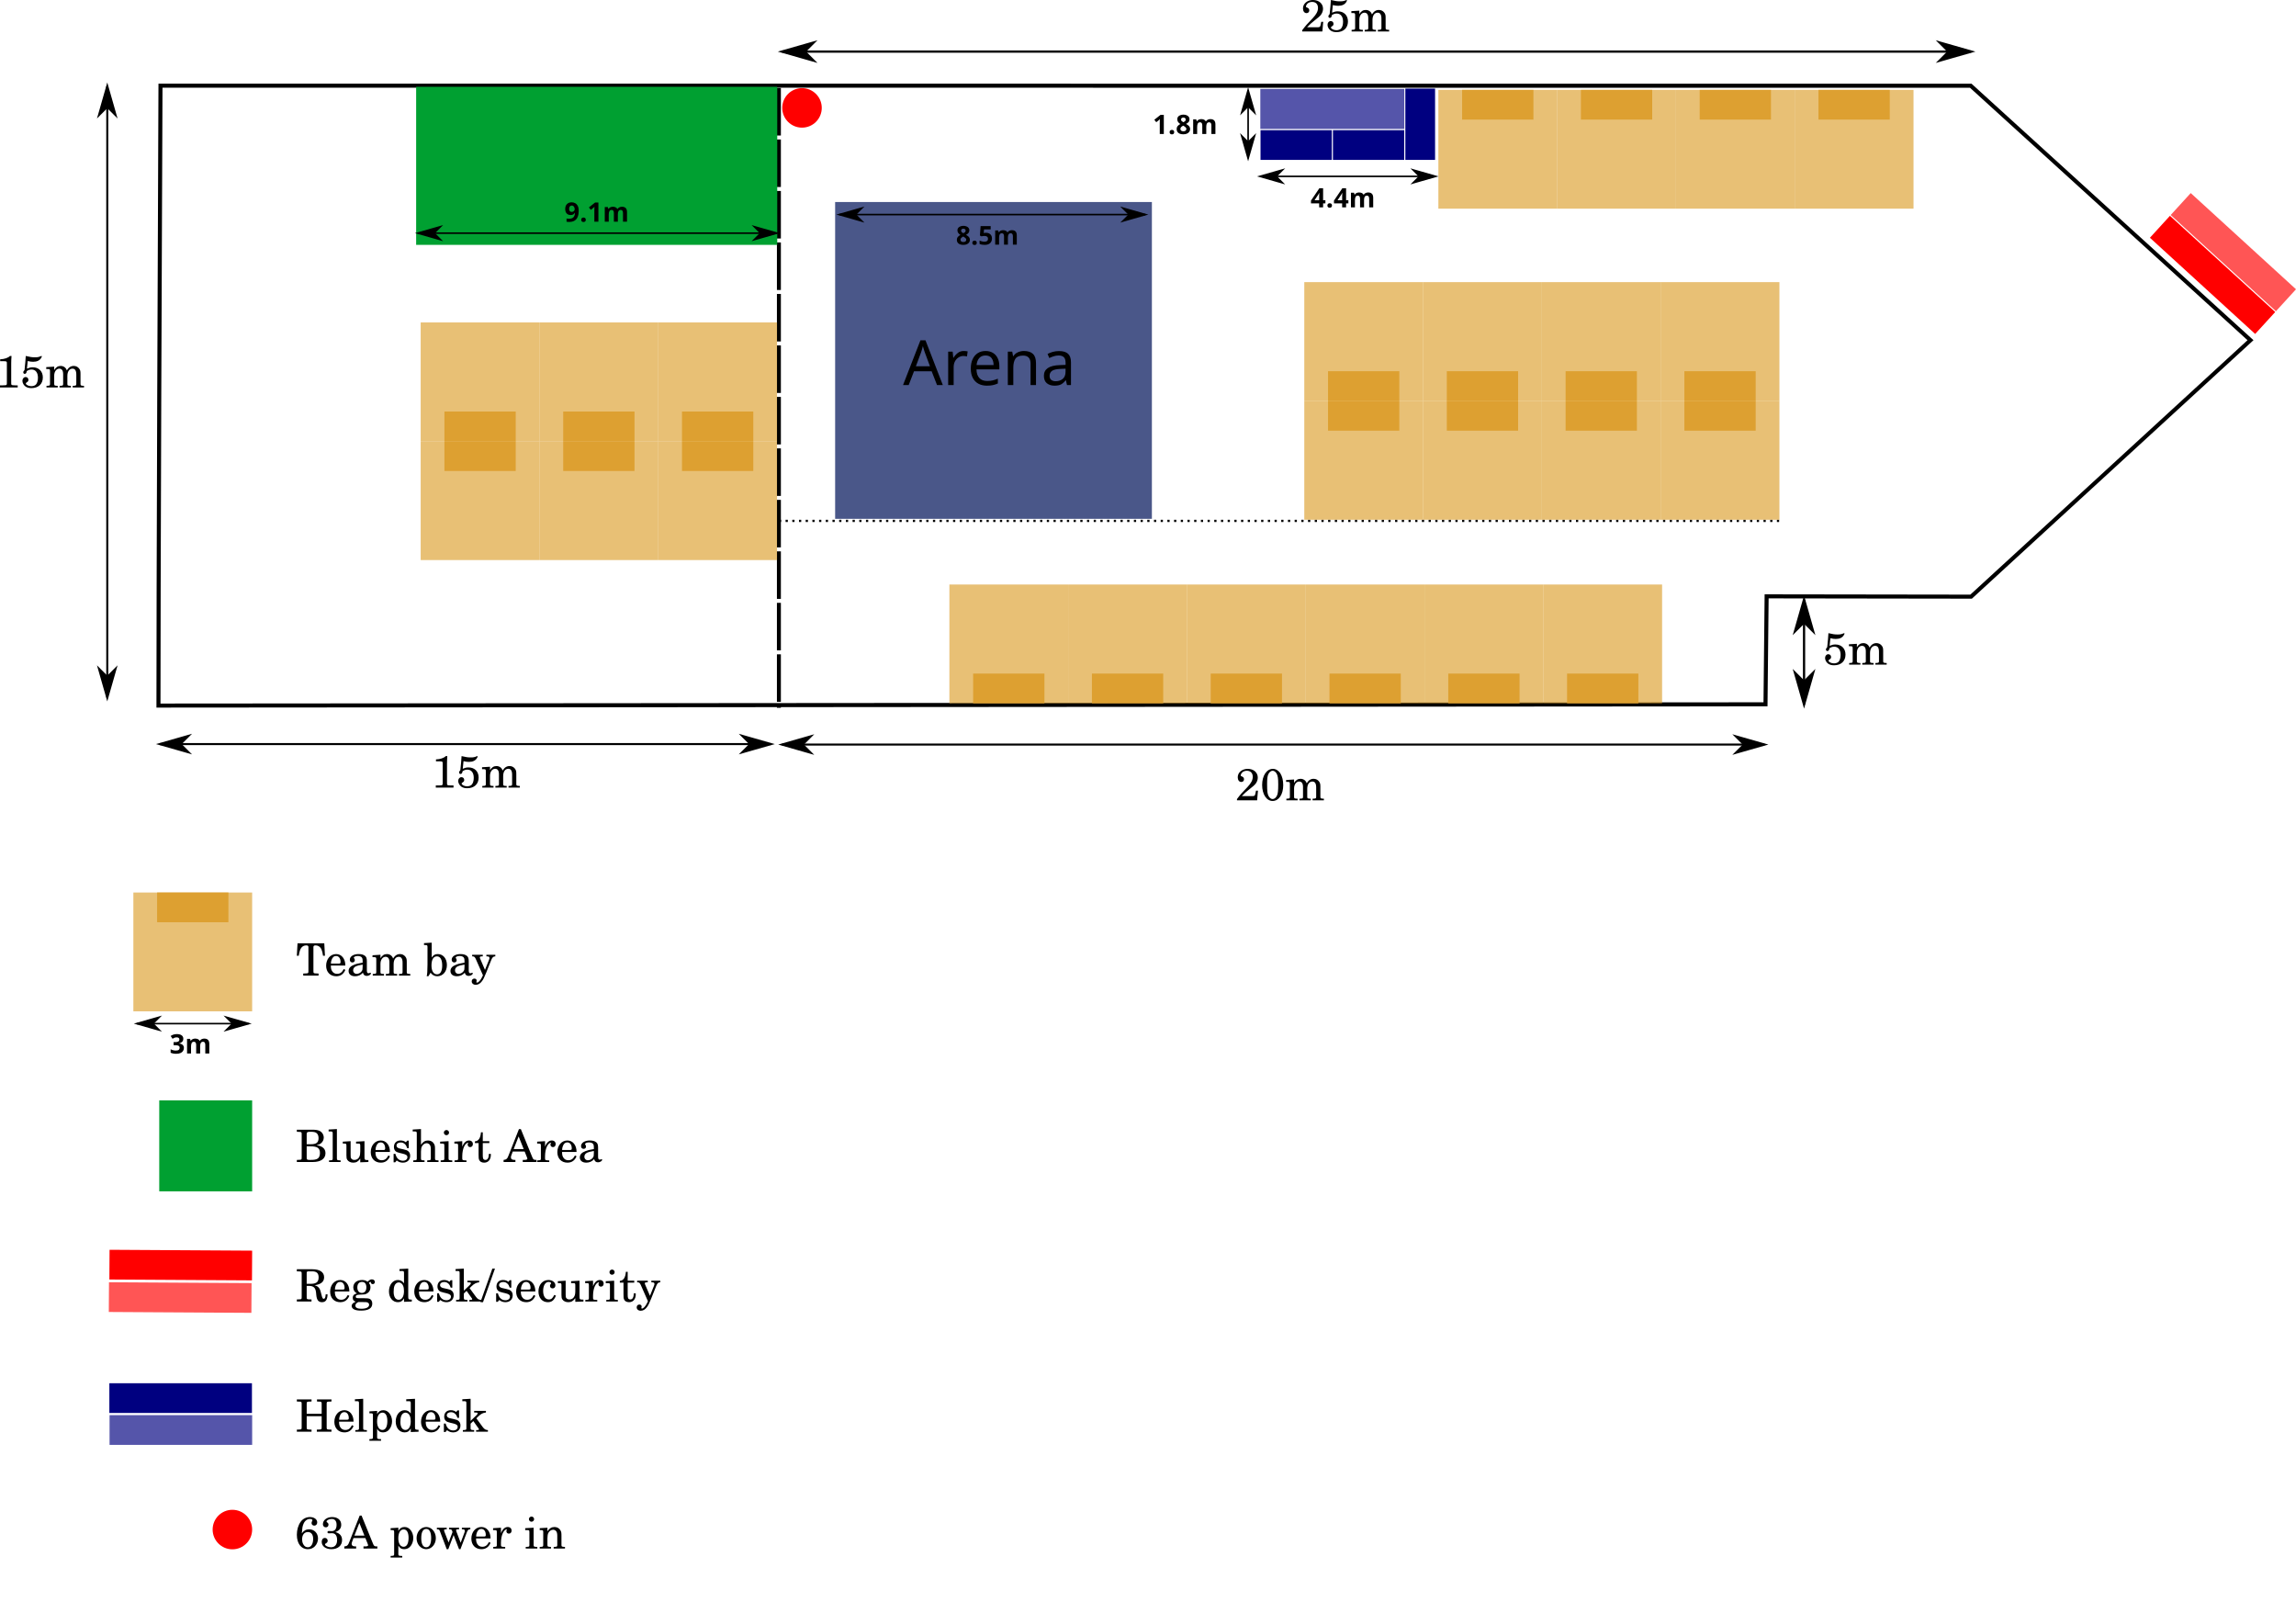
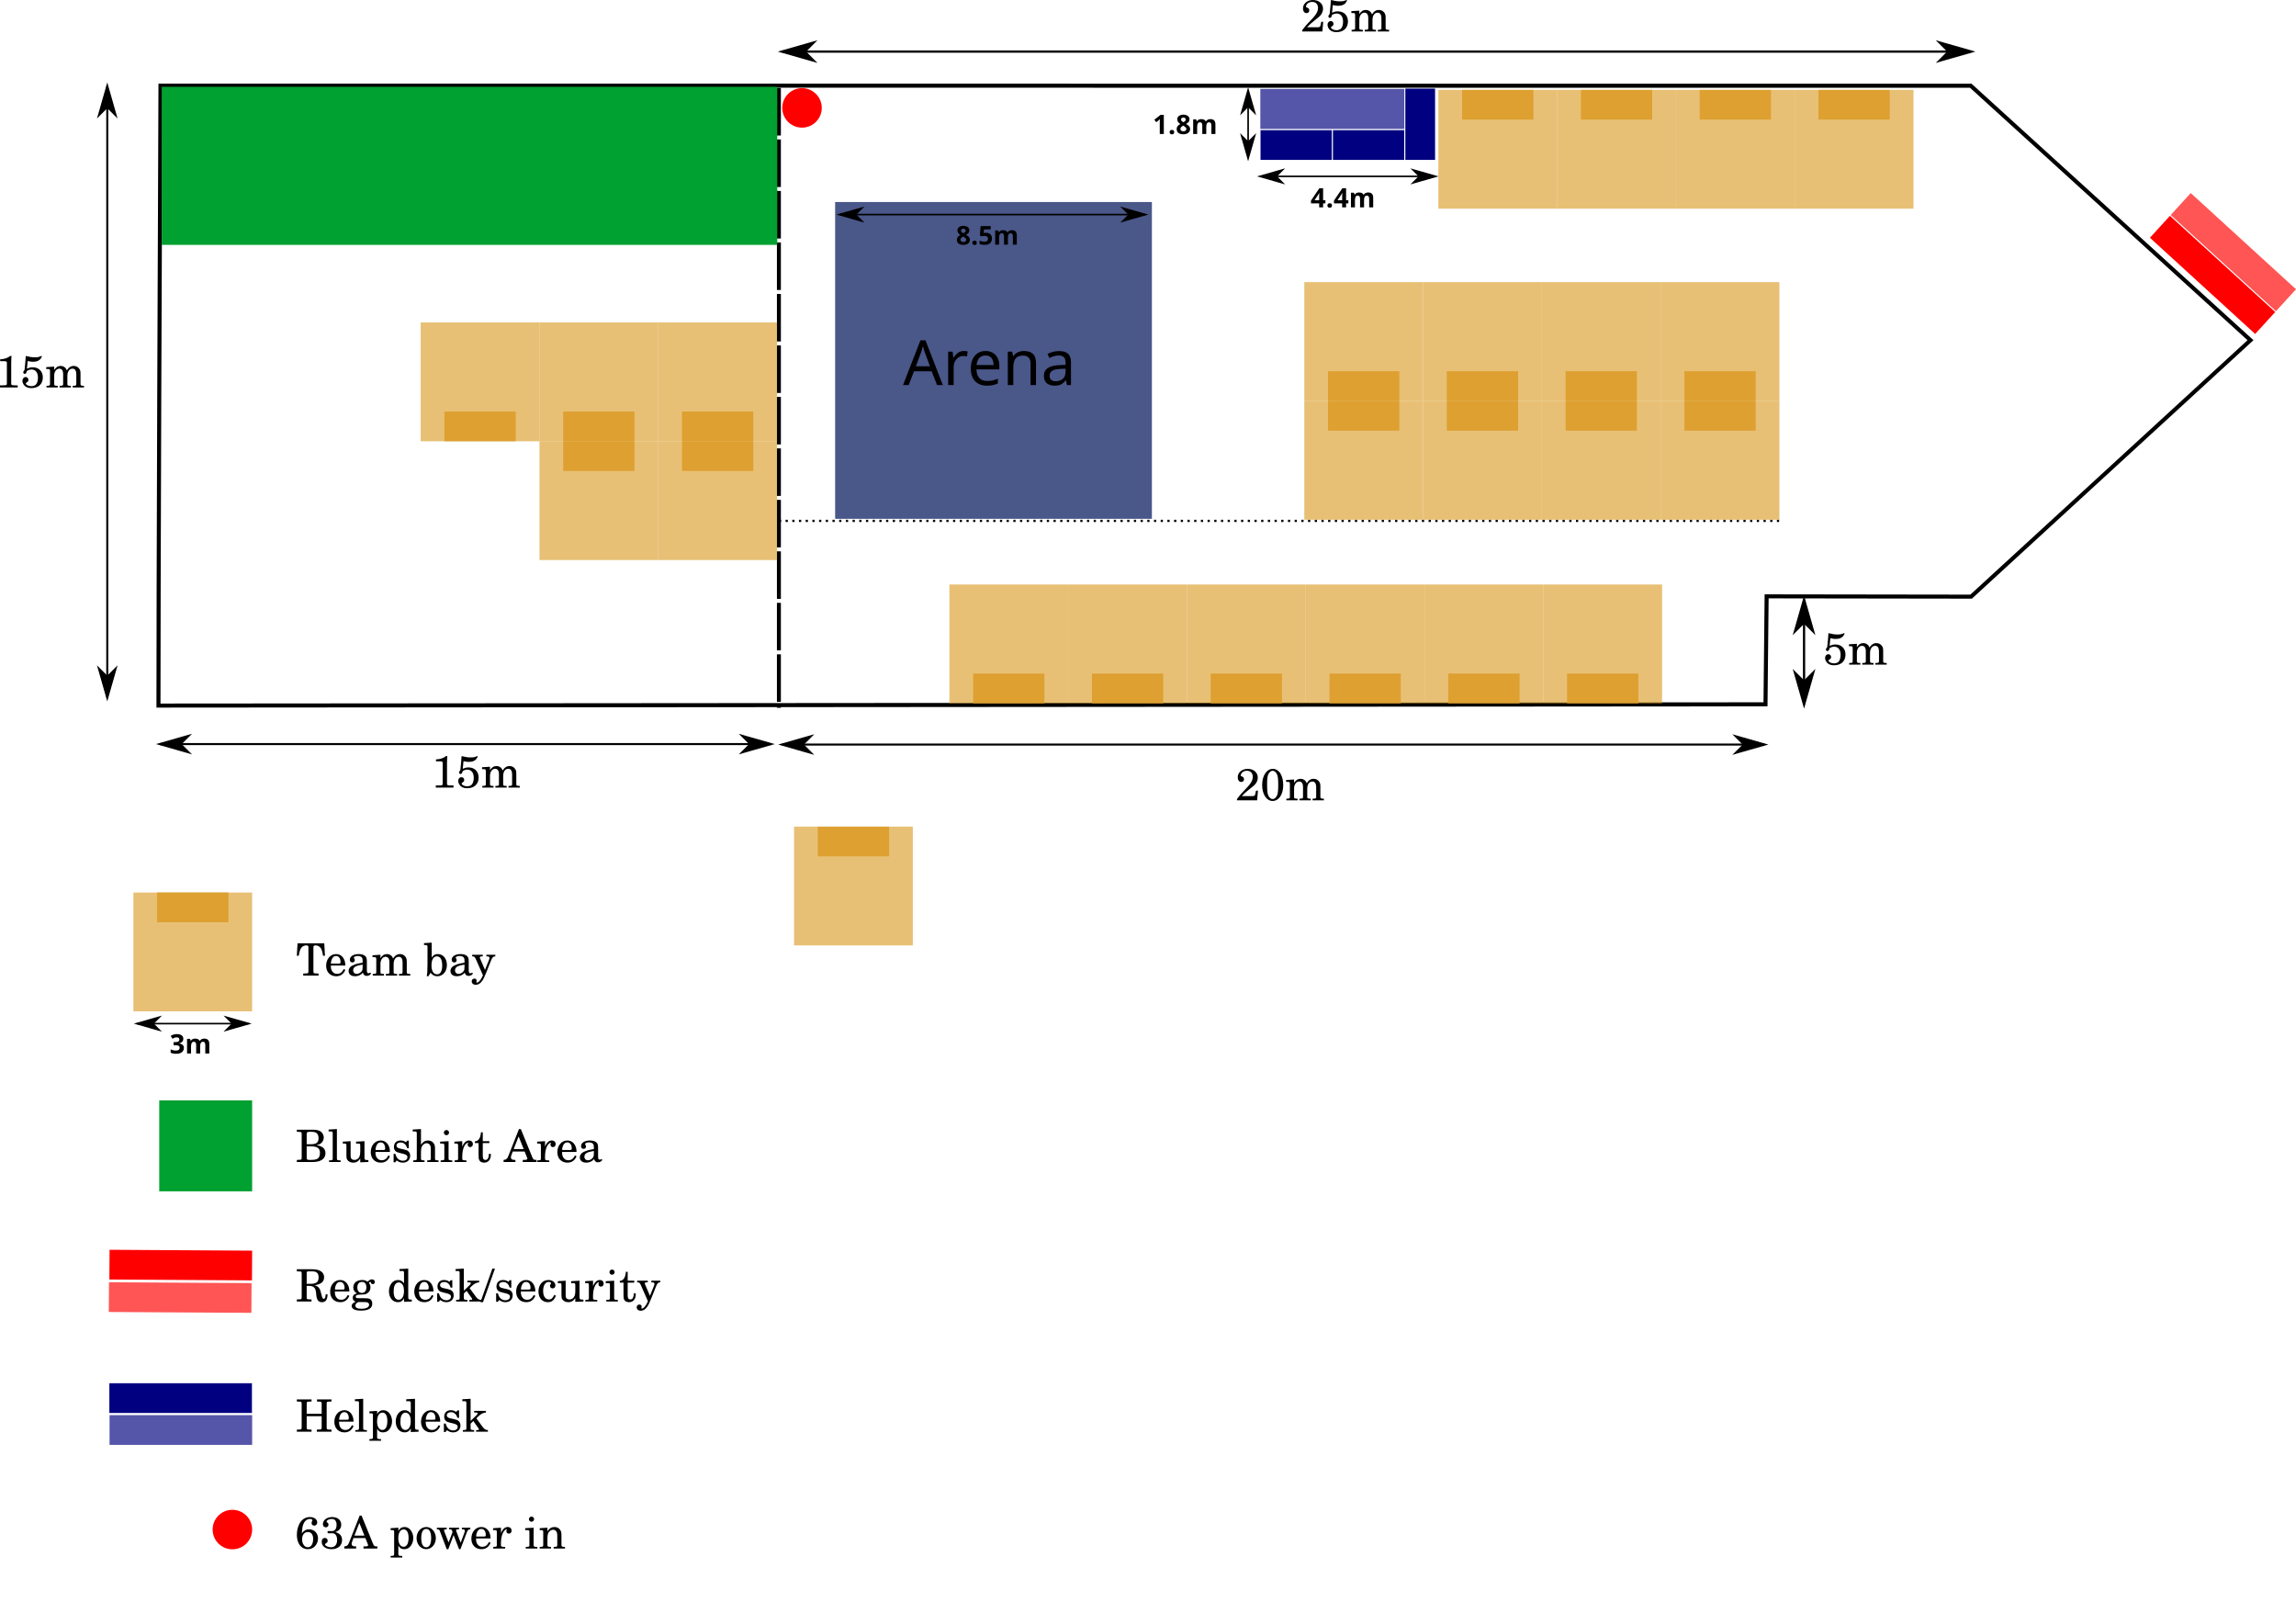
<svg xmlns="http://www.w3.org/2000/svg" xmlns:xlink="http://www.w3.org/1999/xlink" width="1027.343" height="716.59" id="svg2" version="1.1">
  <defs id="defs4">
    <marker orient="auto" refY="0" refX="0" id="Arrow2Mstart" style="overflow:visible">
      <path id="path4022" style="font-size:12px;fill-rule:evenodd;stroke-width:0.625;stroke-linejoin:round" d="M 8.719,4.034 -2.207,0.016 8.719,-4.002 c -1.745,2.372 -1.735,5.617 -6e-7,8.035 z" transform="scale(0.6,0.6)" />
    </marker>
    <marker orient="auto" refY="0" refX="0" id="Arrow1Sstart" style="overflow:visible">
      <path id="path4010" d="M 0,0 5,-5 -12.5,0 5,5 0,0 z" style="fill-rule:evenodd;stroke:#000000;stroke-width:1pt;marker-start:none" transform="matrix(0.2,0,0,0.2,1.2,0)" />
    </marker>
    <marker orient="auto" refY="0" refX="0" id="Arrow2Lend" style="overflow:visible">
      <path id="path3824" style="font-size:12px;fill-rule:evenodd;stroke-width:0.625;stroke-linejoin:round" d="M 8.719,4.034 -2.207,0.016 8.719,-4.002 c -1.745,2.372 -1.735,5.617 -6e-7,8.035 z" transform="matrix(-1.1,0,0,-1.1,-1.1,0)" />
    </marker>
    <marker orient="auto" refY="0" refX="0" id="Arrow2Lstart" style="overflow:visible">
      <path id="path3821" style="font-size:12px;fill-rule:evenodd;stroke-width:0.625;stroke-linejoin:round" d="M 8.719,4.034 -2.207,0.016 8.719,-4.002 c -1.745,2.372 -1.735,5.617 -6e-7,8.035 z" transform="matrix(1.1,0,0,1.1,1.1,0)" />
    </marker>
    <marker orient="auto" refY="0" refX="0" id="Arrow1Lend" style="overflow:visible">
      <path id="path3806" d="M 0,0 5,-5 -12.5,0 5,5 0,0 z" style="fill-rule:evenodd;stroke:#000000;stroke-width:1pt;marker-start:none" transform="matrix(-0.8,0,0,-0.8,-10,0)" />
    </marker>
    <marker orient="auto" refY="0" refX="0" id="Arrow1Lstart" style="overflow:visible">
      <path id="path3803" d="M 0,0 5,-5 -12.5,0 5,5 0,0 z" style="fill-rule:evenodd;stroke:#000000;stroke-width:1pt;marker-start:none" transform="matrix(0.8,0,0,0.8,10,0)" />
    </marker>
    <marker orient="auto" refY="0" refX="0" id="Arrow1Lstart-2" style="overflow:visible">
      <path id="path3803-0" d="M 0,0 5,-5 -12.5,0 5,5 0,0 z" style="fill-rule:evenodd;stroke:#000000;stroke-width:1pt;marker-start:none" transform="matrix(0.8,0,0,0.8,10,0)" />
    </marker>
    <marker orient="auto" refY="0" refX="0" id="Arrow1Lend-4" style="overflow:visible">
      <path id="path3806-5" d="M 0,0 5,-5 -12.5,0 5,5 0,0 z" style="fill-rule:evenodd;stroke:#000000;stroke-width:1pt;marker-start:none" transform="matrix(-0.8,0,0,-0.8,-10,0)" />
    </marker>
    <marker orient="auto" refY="0" refX="0" id="Arrow1Lstart-3" style="overflow:visible">
      <path id="path3803-7" d="M 0,0 5,-5 -12.5,0 5,5 0,0 z" style="fill-rule:evenodd;stroke:#000000;stroke-width:1pt;marker-start:none" transform="matrix(0.8,0,0,0.8,10,0)" />
    </marker>
    <marker orient="auto" refY="0" refX="0" id="Arrow1Lend-6" style="overflow:visible">
      <path id="path3806-56" d="M 0,0 5,-5 -12.5,0 5,5 0,0 z" style="fill-rule:evenodd;stroke:#000000;stroke-width:1pt;marker-start:none" transform="matrix(-0.8,0,0,-0.8,-10,0)" />
    </marker>
    <marker orient="auto" refY="0" refX="0" id="Arrow1Lstart-23" style="overflow:visible">
      <path id="path3803-1" d="M 0,0 5,-5 -12.5,0 5,5 0,0 z" style="fill-rule:evenodd;stroke:#000000;stroke-width:1pt;marker-start:none" transform="matrix(0.8,0,0,0.8,10,0)" />
    </marker>
    <marker orient="auto" refY="0" refX="0" id="Arrow1Lend-8" style="overflow:visible">
      <path id="path3806-7" d="M 0,0 5,-5 -12.5,0 5,5 0,0 z" style="fill-rule:evenodd;stroke:#000000;stroke-width:1pt;marker-start:none" transform="matrix(-0.8,0,0,-0.8,-10,0)" />
    </marker>
    <marker orient="auto" refY="0" refX="0" id="Arrow1Lstart-27" style="overflow:visible">
      <path id="path3803-14" d="M 0,0 5,-5 -12.5,0 5,5 0,0 z" style="fill-rule:evenodd;stroke:#000000;stroke-width:1pt;marker-start:none" transform="matrix(0.8,0,0,0.8,10,0)" />
    </marker>
    <marker orient="auto" refY="0" refX="0" id="Arrow1Lend-0" style="overflow:visible">
      <path id="path3806-3" d="M 0,0 5,-5 -12.5,0 5,5 0,0 z" style="fill-rule:evenodd;stroke:#000000;stroke-width:1pt;marker-start:none" transform="matrix(-0.8,0,0,-0.8,-10,0)" />
    </marker>
    <marker orient="auto" refY="0" refX="0" id="Arrow2Lend-1" style="overflow:visible">
      <path id="path3824-7" style="font-size:12px;fill-rule:evenodd;stroke-width:0.625;stroke-linejoin:round" d="M 8.719,4.034 -2.207,0.016 8.719,-4.002 c -1.745,2.372 -1.735,5.617 -6e-7,8.035 z" transform="matrix(-1.1,0,0,-1.1,-1.1,0)" />
    </marker>
    <marker orient="auto" refY="0" refX="0" id="Arrow2Lstart-8" style="overflow:visible">
      <path id="path3821-3" style="font-size:12px;fill-rule:evenodd;stroke-width:0.625;stroke-linejoin:round" d="M 8.719,4.034 -2.207,0.016 8.719,-4.002 c -1.745,2.372 -1.735,5.617 -6e-7,8.035 z" transform="matrix(1.1,0,0,1.1,1.1,0)" />
    </marker>
    <marker orient="auto" refY="0" refX="0" id="Arrow1Lstart-1" style="overflow:visible">
      <path id="path3803-2" d="M 0,0 5,-5 -12.5,0 5,5 0,0 z" style="fill-rule:evenodd;stroke:#000000;stroke-width:1pt;marker-start:none" transform="matrix(0.8,0,0,0.8,10,0)" />
    </marker>
    <marker orient="auto" refY="0" refX="0" id="Arrow1Lend-7" style="overflow:visible">
      <path id="path3806-70" d="M 0,0 5,-5 -12.5,0 5,5 0,0 z" style="fill-rule:evenodd;stroke:#000000;stroke-width:1pt;marker-start:none" transform="matrix(-0.8,0,0,-0.8,-10,0)" />
    </marker>
    <marker orient="auto" refY="0" refX="0" id="Arrow1Lstart-0" style="overflow:visible">
      <path id="path3803-5" d="M 0,0 5,-5 -12.5,0 5,5 0,0 z" style="fill-rule:evenodd;stroke:#000000;stroke-width:1pt;marker-start:none" transform="matrix(0.8,0,0,0.8,10,0)" />
    </marker>
    <marker orient="auto" refY="0" refX="0" id="Arrow1Lend-1" style="overflow:visible">
      <path id="path3806-0" d="M 0,0 5,-5 -12.5,0 5,5 0,0 z" style="fill-rule:evenodd;stroke:#000000;stroke-width:1pt;marker-start:none" transform="matrix(-0.8,0,0,-0.8,-10,0)" />
    </marker>
    <marker orient="auto" refY="0" refX="0" id="Arrow1Lstart-7" style="overflow:visible">
      <path id="path3803-07" d="M 0,0 5,-5 -12.5,0 5,5 0,0 z" style="fill-rule:evenodd;stroke:#000000;stroke-width:1pt;marker-start:none" transform="matrix(0.8,0,0,0.8,10,0)" />
    </marker>
    <marker orient="auto" refY="0" refX="0" id="Arrow1Lend-19" style="overflow:visible">
      <path id="path3806-59" d="M 0,0 5,-5 -12.5,0 5,5 0,0 z" style="fill-rule:evenodd;stroke:#000000;stroke-width:1pt;marker-start:none" transform="matrix(-0.8,0,0,-0.8,-10,0)" />
    </marker>
    <marker orient="auto" refY="0" refX="0" id="Arrow1Lstart-7-8" style="overflow:visible">
      <path id="path3803-07-6" d="M 0,0 5,-5 -12.5,0 5,5 0,0 z" style="fill-rule:evenodd;stroke:#000000;stroke-width:1pt;marker-start:none" transform="matrix(0.8,0,0,0.8,10,0)" />
    </marker>
    <marker orient="auto" refY="0" refX="0" id="Arrow1Lend-19-0" style="overflow:visible">
      <path id="path3806-59-3" d="M 0,0 5,-5 -12.5,0 5,5 0,0 z" style="fill-rule:evenodd;stroke:#000000;stroke-width:1pt;marker-start:none" transform="matrix(-0.8,0,0,-0.8,-10,0)" />
    </marker>
    <marker orient="auto" refY="0" refX="0" id="Arrow1Lstart-7-3" style="overflow:visible">
      <path id="path3803-07-8" d="M 0,0 5,-5 -12.5,0 5,5 0,0 z" style="fill-rule:evenodd;stroke:#000000;stroke-width:1pt;marker-start:none" transform="matrix(0.8,0,0,0.8,10,0)" />
    </marker>
    <marker orient="auto" refY="0" refX="0" id="Arrow1Lend-19-9" style="overflow:visible">
      <path id="path3806-59-2" d="M 0,0 5,-5 -12.5,0 5,5 0,0 z" style="fill-rule:evenodd;stroke:#000000;stroke-width:1pt;marker-start:none" transform="matrix(-0.8,0,0,-0.8,-10,0)" />
    </marker>
    <marker orient="auto" refY="0" refX="0" id="Arrow1Lstart-7-4" style="overflow:visible">
      <path id="path3803-07-7" d="M 0,0 5,-5 -12.5,0 5,5 0,0 z" style="fill-rule:evenodd;stroke:#000000;stroke-width:1pt;marker-start:none" transform="matrix(0.8,0,0,0.8,10,0)" />
    </marker>
    <marker orient="auto" refY="0" refX="0" id="Arrow1Lend-19-98" style="overflow:visible">
      <path id="path3806-59-5" d="M 0,0 5,-5 -12.5,0 5,5 0,0 z" style="fill-rule:evenodd;stroke:#000000;stroke-width:1pt;marker-start:none" transform="matrix(-0.8,0,0,-0.8,-10,0)" />
    </marker>
  </defs>
  <g id="layer1" transform="translate(-59.0285,-394.2822)" style="display:inline">
    <path style="fill:none;stroke:#000000;stroke-width:1.806;stroke-linecap:butt;stroke-linejoin:miter;stroke-miterlimit:4;stroke-opacity:1;stroke-dasharray:none" d="m 130.836,432.595 810.021,0.053 L 1066.012,546.472 941,661.201 849.503,661.065 849,709.362 129.933,709.929 c 0,0 -0.078,-48.41 0.903,-277.334 z" id="path3004" />
    <path style="fill:none;stroke:#000000;stroke-width:0.999;stroke-linecap:butt;stroke-linejoin:miter;stroke-miterlimit:4;stroke-opacity:1;stroke-dasharray:0.999, 1.998;stroke-dashoffset:0" d="m 407.547,627.307 449.114,0" id="path3776" />
    <path style="fill:none;stroke:#000000;stroke-width:1.772;stroke-linecap:butt;stroke-linejoin:miter;stroke-miterlimit:4;stroke-opacity:1;stroke-dasharray:21.26, 1.772;stroke-dashoffset:0" d="m 407.547,433.648 0,277.281" id="path3778" />
    <path style="fill:none;stroke:#000000;stroke-width:0.999;stroke-linecap:butt;stroke-linejoin:miter;stroke-miterlimit:4;stroke-opacity:1;stroke-dasharray:none;marker-start:url(#Arrow1Lstart-7);marker-end:url(#Arrow1Lend-19)" d="m 409,417.362 532,0" id="path3105" />
    <text xml:space="preserve" style="font-size:20px;font-style:normal;font-variant:normal;font-weight:500;font-stretch:normal;line-height:125%;letter-spacing:0px;word-spacing:0px;fill:#000000;fill-opacity:1;stroke:none;font-family:Century Schoolbook L;-inkscape-font-specification:Century Schoolbook L Medium" x="641" y="408.362" id="text5153">
      <tspan id="tspan5155" x="641" y="408.362">25m</tspan>
    </text>
    <path style="fill:none;stroke:#000000;stroke-width:1px;stroke-linecap:butt;stroke-linejoin:miter;stroke-opacity:1;marker-start:url(#Arrow1Lstart-7);marker-end:url(#Arrow1Lend-19)" d="m 866.25,662.612 0,46.75" id="path5157" />
    <text xml:space="preserve" style="font-size:20px;font-style:normal;font-variant:normal;font-weight:500;font-stretch:normal;line-height:125%;letter-spacing:0px;word-spacing:0px;fill:#000000;fill-opacity:1;stroke:none;font-family:Century Schoolbook L;-inkscape-font-specification:Century Schoolbook L Medium" x="874.75" y="691.612" id="text6055">
      <tspan id="tspan6057" x="874.75" y="691.612">5m</tspan>
    </text>
    <path style="fill:none;stroke:#000000;stroke-width:0.908;stroke-linecap:butt;stroke-linejoin:miter;stroke-miterlimit:4;stroke-opacity:1;stroke-dasharray:none;marker-start:url(#Arrow1Lstart-7);marker-end:url(#Arrow1Lend-19);display:inline" d="m 409,727.37 439.536,0" id="path3105-3" />
    <text xml:space="preserve" style="font-size:20px;font-style:normal;font-variant:normal;font-weight:500;font-stretch:normal;line-height:125%;letter-spacing:0px;word-spacing:0px;fill:#000000;fill-opacity:1;stroke:none;display:inline;font-family:Century Schoolbook L;-inkscape-font-specification:Century Schoolbook L Medium" x="611.803" y="752.311" id="text5153-6">
      <tspan id="tspan5155-1" x="611.803" y="752.311">20m</tspan>
    </text>
    <path style="fill:none;stroke:#000000;stroke-width:0.908;stroke-linecap:butt;stroke-linejoin:miter;stroke-miterlimit:4;stroke-opacity:1;stroke-dasharray:none;marker-start:url(#Arrow1Lstart-7);marker-end:url(#Arrow1Lend-19);display:inline" d="m 130.585,727.155 273.366,0" id="path3105-3-4" />
    <path style="fill:none;stroke:#000000;stroke-width:0.908;stroke-linecap:butt;stroke-linejoin:miter;stroke-miterlimit:4;stroke-opacity:1;stroke-dasharray:none;marker-start:url(#Arrow1Lstart-7);marker-end:url(#Arrow1Lend-19);display:inline" d="m 107.028,706.294 0,-273.366" id="path3105-3-4-4" />
    <text xml:space="preserve" style="font-size:20px;font-style:normal;font-variant:normal;font-weight:500;font-stretch:normal;line-height:125%;letter-spacing:0px;word-spacing:0px;fill:#000000;fill-opacity:1;stroke:none;font-family:Century Schoolbook L;-inkscape-font-specification:Century Schoolbook L Medium" x="252.029" y="746.611" id="text6200">
      <tspan id="tspan6202" x="252.029" y="746.611">15m</tspan>
    </text>
    <text xml:space="preserve" style="font-size:20px;font-style:normal;font-variant:normal;font-weight:500;font-stretch:normal;line-height:125%;letter-spacing:0px;word-spacing:0px;fill:#000000;fill-opacity:1;stroke:none;font-family:Century Schoolbook L;-inkscape-font-specification:Century Schoolbook L Medium" x="57.028" y="567.611" id="text6204">
      <tspan id="tspan6206" x="57.028" y="567.611">15m</tspan>
    </text>
    <path style="fill:#ff0000;fill-opacity:1;stroke:none" id="path6210" d="m 393.858,367.245 c 0,4.882 -3.957,8.839 -8.839,8.839 -4.882,0 -8.839,-3.957 -8.839,-8.839 0,-4.882 3.957,-8.839 8.839,-8.839 4.882,0 8.839,3.957 8.839,8.839 z" transform="translate(32.86555,75.29975)" />
    <path style="fill:#ff0000;fill-opacity:1;stroke:none;display:inline" id="path6210-8" d="m 393.858,367.245 a 8.839,8.839 0 1 1 -17.678,0 8.839,8.839 0 1 1 17.678,0 z" transform="translate(-222.0066,711.303)" />
    <text xml:space="preserve" style="font-size:20px;font-style:normal;font-variant:normal;font-weight:500;font-stretch:normal;line-height:125%;letter-spacing:0px;word-spacing:0px;fill:#000000;fill-opacity:1;stroke:none;font-family:Century Schoolbook L;-inkscape-font-specification:Century Schoolbook L Medium" x="191.013" y="1087.033" id="text6241">
      <tspan id="tspan6243" x="191.013" y="1087.033">63A power in</tspan>
    </text>
  </g>
  <g id="layer2" style="display:inline" transform="translate(-59.0285,-86.01448)">
    <rect style="fill:#4a5789;fill-opacity:1;stroke-width:1.772;stroke-miterlimit:4;stroke-dasharray:21.26, 1.772;stroke-dashoffset:0" id="rect3780" width="141.732" height="141.732" x="432.708" y="176.389" />
    <text xml:space="preserve" style="font-size:27.89px;font-style:normal;font-weight:normal;line-height:125%;letter-spacing:0px;word-spacing:0px;fill:#000000;fill-opacity:1;stroke:none;font-family:Sans" x="463.095" y="258.266" id="text3047">
      <tspan id="tspan3049" x="463.095" y="258.266">Arena</tspan>
    </text>
  </g>
  <g id="layer3" style="display:inline" transform="translate(-59.0285,-86.01448)">
-     <rect style="fill:#00a031;fill-opacity:1;stroke-width:1.772;stroke-miterlimit:4;stroke-dasharray:21.26, 1.772;stroke-dashoffset:0" id="rect3881" width="161.57" height="70.711" x="245.231" y="124.846" />
+     <rect style="fill:#00a031;fill-opacity:1;stroke-width:1.772;stroke-miterlimit:4;stroke-dasharray:21.26, 1.772;stroke-dashoffset:0" id="rect3881" width="275.415" height="70.711" x="131.387" y="124.846" />
    <text xml:space="preserve" style="font-size:20px;font-style:normal;font-variant:normal;font-weight:500;font-stretch:normal;line-height:125%;letter-spacing:0px;word-spacing:0px;fill:#000000;fill-opacity:1;stroke:none;font-family:Century Schoolbook L;-inkscape-font-specification:Century Schoolbook L Medium" x="191.473" y="522.455" id="text3038">
      <tspan id="tspan3040" x="191.473" y="522.455">Team bay</tspan>
    </text>
    <rect style="fill:#00a031;fill-opacity:1;stroke-width:1.772;stroke-miterlimit:4;stroke-dasharray:21.26, 1.772;stroke-dashoffset:0" id="rect3881-6" width="41.57" height="40.711" x="130.282" y="578.266" />
    <text xml:space="preserve" style="font-size:20px;font-style:normal;font-variant:normal;font-weight:500;font-stretch:normal;line-height:125%;letter-spacing:0px;word-spacing:0px;fill:#000000;fill-opacity:1;stroke:none;font-family:Century Schoolbook L;-inkscape-font-specification:Century Schoolbook L Medium" x="191.253" y="605.841" id="text3038-1">
      <tspan x="191.253" y="605.841" id="tspan3111">Blueshirt Area</tspan>
    </text>
    <rect style="fill:#ff0000;fill-opacity:1;stroke-width:1.772;stroke-miterlimit:4;stroke-dasharray:21.26, 1.772;stroke-dashoffset:0" id="rect3115" width="13.3" height="63.8" x="-559.944" y="-947.335" transform="matrix(-0.6745057,0.7382696,-0.7382696,-0.6745057,0,0)" />
    <text xml:space="preserve" style="font-size:20px;font-style:normal;font-variant:normal;font-weight:500;font-stretch:normal;line-height:125%;letter-spacing:0px;word-spacing:0px;fill:#000000;fill-opacity:1;stroke:none;font-family:Century Schoolbook L;-inkscape-font-specification:Century Schoolbook L Medium" x="191.273" y="726.509" id="text3175">
      <tspan x="191.273" y="726.509" id="tspan3179">Helpdesk</tspan>
    </text>
    <text xml:space="preserve" style="font-size:20px;font-style:normal;font-variant:normal;font-weight:500;font-stretch:normal;line-height:125%;letter-spacing:0px;word-spacing:0px;fill:#000000;fill-opacity:1;stroke:none;font-family:Century Schoolbook L;-inkscape-font-specification:Century Schoolbook L Medium" x="191.333" y="668.266" id="text3041">
      <tspan id="tspan3043" x="191.333" y="668.266">Reg desk/security</tspan>
    </text>
    <g id="g5159" transform="translate(148,-306)">
      <rect y="450.245" x="507.45" height="13.3" width="31.9" id="rect3147" style="fill:#000080;fill-opacity:1;stroke-width:1.772;stroke-miterlimit:4;stroke-dasharray:21.26, 1.772;stroke-dashoffset:0" />
      <rect transform="matrix(0,1,-1,0,0,0)" y="-553.15" x="431.644" height="13.3" width="31.9" id="rect3147-8" style="fill:#000080;fill-opacity:1;stroke-width:1.772;stroke-miterlimit:4;stroke-dasharray:21.26, 1.772;stroke-dashoffset:0" />
      <rect y="450.245" x="475.05" height="13.3" width="31.9" id="rect3147-6" style="fill:#000080;fill-opacity:1;stroke-width:1.772;stroke-miterlimit:4;stroke-dasharray:21.26, 1.772;stroke-dashoffset:0" />
      <rect y="431.798" x="474.959" height="17.896" width="64.427" id="rect3147-6-7" style="fill:#000080;fill-opacity:0.667;stroke-width:1.772;stroke-miterlimit:4;stroke-dasharray:21.26, 1.772;stroke-dashoffset:0;display:inline" />
    </g>
    <rect style="fill:#ff0000;fill-opacity:0.667;stroke-width:1.772;stroke-miterlimit:4;stroke-dasharray:21.26, 1.772;stroke-dashoffset:0;display:inline" id="rect3115-9" width="13.3" height="63.8" x="-573.725" y="-947.338" transform="matrix(-0.6745057,0.7382696,-0.7382696,-0.6745057,0,0)" />
    <g id="g6274" transform="translate(-0.5645954,0)">
      <rect y="704.824" x="108.523" height="13.3" width="63.8" id="rect3147-4" style="fill:#000080;fill-opacity:1;stroke-width:1.772;stroke-miterlimit:4;stroke-dasharray:21.26, 1.772;stroke-dashoffset:0" />
      <rect y="719.097" x="108.617" height="13.3" width="63.8" id="rect3147-4-5" style="fill:#000080;fill-opacity:0.667;stroke-width:1.772;stroke-miterlimit:4;stroke-dasharray:21.26, 1.772;stroke-dashoffset:0;display:inline" />
    </g>
    <g id="g6270" transform="translate(-0.5106648,0)">
      <rect transform="matrix(0.0060721,-0.9999816,0.9999816,0.0060721,0,0)" y="112.479" x="-657.75" height="63.8" width="13.3" id="rect3115-5" style="fill:#ff0000;fill-opacity:1;stroke-width:1.772;stroke-miterlimit:4;stroke-dasharray:21.26, 1.772;stroke-dashoffset:0" />
      <rect transform="matrix(0.0060721,-0.9999816,0.9999816,0.0060721,0,0)" y="112.307" x="-672.275" height="63.8" width="13.3" id="rect3115-5-7" style="fill:#ff0000;fill-opacity:0.667;stroke-width:1.772;stroke-miterlimit:4;stroke-dasharray:21.26, 1.772;stroke-dashoffset:0;display:inline" />
    </g>
    <use x="0" y="0" xlink:href="#pit-zone" id="use4041" transform="matrix(1,0,0,-1,234.8591,768.7092)" width="1052.362" height="744.094" />
    <use style="display:inline" x="0" y="0" xlink:href="#pit-zone" id="use4041-99" transform="translate(234.8591,-201.8794)" width="1052.362" height="744.094" />
    <use style="display:inline" x="0" y="0" xlink:href="#pit-zone" id="use4041-9-39" transform="translate(181.7095,-201.8794)" width="1052.362" height="744.094" />
-     <use style="display:inline" x="0" y="0" xlink:href="#pit-zone" id="use4041-9-3-2" transform="translate(128.5599,-201.8794)" width="1052.362" height="744.094" />
+     <use style="fill:#a26d6d;fill-opacity:1;stroke:none;display:inline" x="0" y="0" xlink:href="#pit-zone" id="use4041-9-3-2" transform="translate(295.6213,-29.47736)" width="1052.362" height="744.094" />
    <use style="display:inline" x="0" y="0" xlink:href="#pit-zone" id="use4041-3" transform="matrix(1,0,0,-1,181.7095,768.7092)" width="1052.362" height="744.094" />
    <use style="display:inline" x="0" y="0" xlink:href="#pit-zone" id="use4041-30" transform="matrix(1,0,0,-1,128.5599,768.7092)" width="1052.362" height="744.094" />
    <use style="display:inline" x="0" y="0" xlink:href="#pit-zone" id="use4041-99-5" transform="translate(690.2268,-359.0746)" width="1052.362" height="744.094" />
    <use style="display:inline" x="0" y="0" xlink:href="#pit-zone" id="use4041-9-39-2" transform="translate(637.0772,-359.0746)" width="1052.362" height="744.094" />
    <use style="display:inline" x="0" y="0" xlink:href="#pit-zone" id="use4041-9-3-2-1" transform="translate(583.9276,-359.0746)" width="1052.362" height="744.094" />
    <use style="display:inline" x="0" y="0" xlink:href="#pit-zone" id="use4041-99-5-0" transform="translate(743.3764,-359.0746)" width="1052.362" height="744.094" />
    <use style="display:inline" x="0" y="0" xlink:href="#pit-zone" id="use4041-99-5-1" transform="translate(630.2268,-219.9172)" width="1052.362" height="744.094" />
    <use style="display:inline" x="0" y="0" xlink:href="#pit-zone" id="use4041-9-39-2-2" transform="translate(577.0772,-219.9172)" width="1052.362" height="744.094" />
    <use style="display:inline" x="0" y="0" xlink:href="#pit-zone" id="use4041-9-3-2-1-6" transform="translate(523.9276,-219.9172)" width="1052.362" height="744.094" />
    <use style="display:inline" x="0" y="0" xlink:href="#pit-zone" id="use4041-99-5-0-0" transform="translate(683.3764,-219.9172)" width="1052.362" height="744.094" />
    <use style="display:inline" x="0" y="0" xlink:href="#pit-zone" id="use4041-9" transform="matrix(1,0,0,-1,630.2268,750.6714)" width="1052.362" height="744.094" />
    <use style="display:inline" x="0" y="0" xlink:href="#pit-zone" id="use4041-3-9" transform="matrix(1,0,0,-1,577.0772,750.6714)" width="1052.362" height="744.094" />
    <use style="display:inline" x="0" y="0" xlink:href="#pit-zone" id="use4041-30-8" transform="matrix(1,0,0,-1,523.9276,750.6714)" width="1052.362" height="744.094" />
    <use style="display:inline" x="0" y="0" xlink:href="#pit-zone" id="use4041-9-4" transform="matrix(1,0,0,-1,683.3764,750.6714)" width="1052.362" height="744.094" />
    <use style="display:inline" x="0" y="0" xlink:href="#pit-zone" id="use4041-9-8" transform="matrix(1,0,0,-1,577.7307,885.9502)" width="1052.362" height="744.094" />
    <use style="display:inline" x="0" y="0" xlink:href="#pit-zone" id="use4041-3-9-2" transform="matrix(1,0,0,-1,524.5811,885.9502)" width="1052.362" height="744.094" />
    <use style="display:inline" x="0" y="0" xlink:href="#pit-zone" id="use4041-9-4-3" transform="matrix(1,0,0,-1,630.8803,885.9502)" width="1052.362" height="744.094" />
    <use style="display:inline" x="0" y="0" xlink:href="#pit-zone" id="use4041-9-8-5" transform="matrix(1,0,0,-1,418.2819,885.9502)" width="1052.362" height="744.094" />
    <use style="display:inline" x="0" y="0" xlink:href="#pit-zone" id="use4041-3-9-2-8" transform="matrix(1,0,0,-1,365.1323,885.9502)" width="1052.362" height="744.094" />
    <use style="display:inline" x="0" y="0" xlink:href="#pit-zone" id="use4041-9-4-3-7" transform="matrix(1,0,0,-1,471.4315,885.9502)" width="1052.362" height="744.094" />
  </g>
  <g id="layer4" style="display:inline" transform="translate(-59.0285,-86.01448)">
    <path style="fill:none;stroke:#000000;stroke-width:0.709;stroke-linecap:butt;stroke-linejoin:miter;stroke-miterlimit:4;stroke-opacity:1;stroke-dasharray:none;marker-start:url(#Arrow1Lstart);marker-end:url(#Arrow1Lend);display:inline" d="m 434.613,182.009 136.887,0" id="path3030" />
    <text xml:space="preserve" style="font-size:11.643px;font-style:normal;font-variant:normal;font-weight:800;font-stretch:normal;line-height:125%;letter-spacing:0px;word-spacing:0px;fill:#000000;fill-opacity:1;stroke:none;display:inline;font-family:Sans;-inkscape-font-specification:Sans" x="486.498" y="195.567" id="text4430" transform="scale(1.000567,0.9994336)">
      <tspan id="tspan4432" x="486.498" y="195.567">8.5m</tspan>
    </text>
    <g id="g6262">
      <g transform="translate(14.27713,401.7746)" id="pit-zone" style="display:inline">
        <rect style="fill:#dda031;fill-opacity:0.667;stroke-width:1.772;stroke-miterlimit:4;stroke-dasharray:21.26, 1.772;stroke-dashoffset:0" id="rect3782-2" width="53.15" height="53.15" x="104.425" y="83.52" />
        <rect style="fill:#dda031;fill-opacity:1;stroke-width:1.772;stroke-miterlimit:4;stroke-dasharray:21.26, 1.772;stroke-dashoffset:0;display:inline" id="pit-table" width="31.9" height="13.3" x="115.05" y="83.52" />
      </g>
      <path id="path3030-3" d="m 120.277,543.945 50,0" style="fill:none;stroke:#000000;stroke-width:0.709;stroke-linecap:butt;stroke-linejoin:miter;stroke-miterlimit:4;stroke-opacity:1;stroke-dasharray:none;marker-start:url(#Arrow1Lstart);marker-end:url(#Arrow1Lend);display:inline" />
      <text id="text4430-0" y="557.312" x="134.927" style="font-size:12px;font-style:normal;font-variant:normal;font-weight:800;font-stretch:normal;line-height:125%;letter-spacing:0px;word-spacing:0px;fill:#000000;fill-opacity:1;stroke:none;display:inline;font-family:Sans;-inkscape-font-specification:Sans" xml:space="preserve">
        <tspan y="557.312" x="134.927" id="tspan4432-5">3m</tspan>
      </text>
    </g>
-     <path style="fill:none;stroke:#000000;stroke-width:0.709;stroke-linecap:butt;stroke-linejoin:miter;stroke-miterlimit:4;stroke-opacity:1;stroke-dasharray:none;marker-start:url(#Arrow1Lstart);marker-end:url(#Arrow1Lend);display:inline" d="m 246.067,190.312 160.5,0" id="path3030-7" />
-     <text xml:space="preserve" style="font-size:12px;font-style:normal;font-variant:normal;font-weight:800;font-stretch:normal;line-height:125%;letter-spacing:0px;word-spacing:0px;fill:#000000;fill-opacity:1;stroke:none;display:inline;font-family:Sans;-inkscape-font-specification:Sans" x="311.544" y="185.18" id="text4430-5">
-       <tspan id="tspan4432-0" x="311.544" y="185.18">9.1m</tspan>
-     </text>
    <path style="fill:none;stroke:#000000;stroke-width:0.709;stroke-linecap:butt;stroke-linejoin:miter;stroke-miterlimit:4;stroke-opacity:1;stroke-dasharray:none;marker-start:url(#Arrow1Lstart);marker-end:url(#Arrow1Lend);display:inline" d="m 622.862,164.919 78.476,0" id="path3030-7-3" />
    <text xml:space="preserve" style="font-size:12px;font-style:normal;font-variant:normal;font-weight:800;font-stretch:normal;line-height:125%;letter-spacing:0px;word-spacing:0px;fill:#000000;fill-opacity:1;stroke:none;display:inline;font-family:Sans;-inkscape-font-specification:Sans" x="645.424" y="178.787" id="text4430-5-9">
      <tspan id="tspan4432-0-1" x="645.424" y="178.787">4.4m</tspan>
    </text>
    <path style="fill:none;stroke:#000000;stroke-width:0.709;stroke-linecap:butt;stroke-linejoin:miter;stroke-miterlimit:4;stroke-opacity:1;stroke-dasharray:none;marker-start:url(#Arrow1Lstart);marker-end:url(#Arrow1Lend);display:inline" d="m 617.5,126.398 0,30.392" id="path3030-7-3-8" />
    <text xml:space="preserve" style="font-size:12px;font-style:normal;font-variant:normal;font-weight:800;font-stretch:normal;line-height:125%;letter-spacing:0px;word-spacing:0px;fill:#000000;fill-opacity:1;stroke:none;display:inline;font-family:Sans;-inkscape-font-specification:Sans" x="574.824" y="145.969" id="text4430-5-9-3">
      <tspan id="tspan4432-0-1-5" x="574.824" y="145.969">1.8m</tspan>
    </text>
  </g>
</svg>
